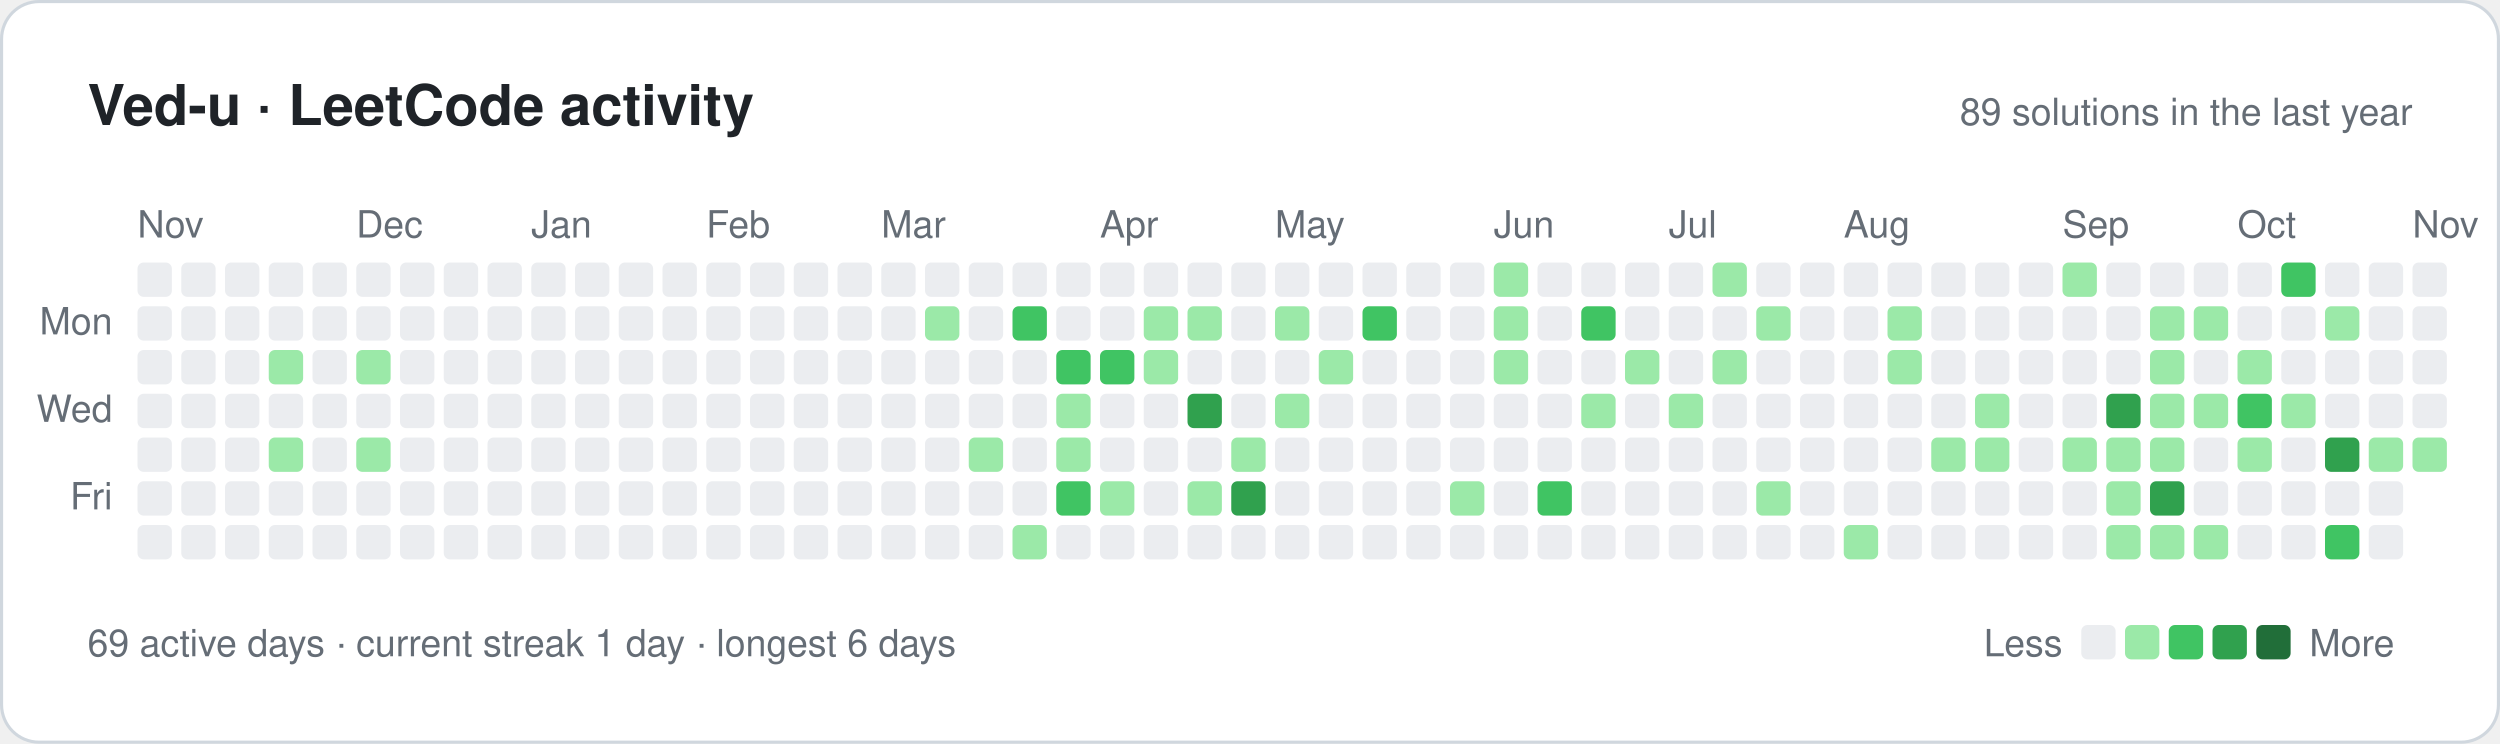
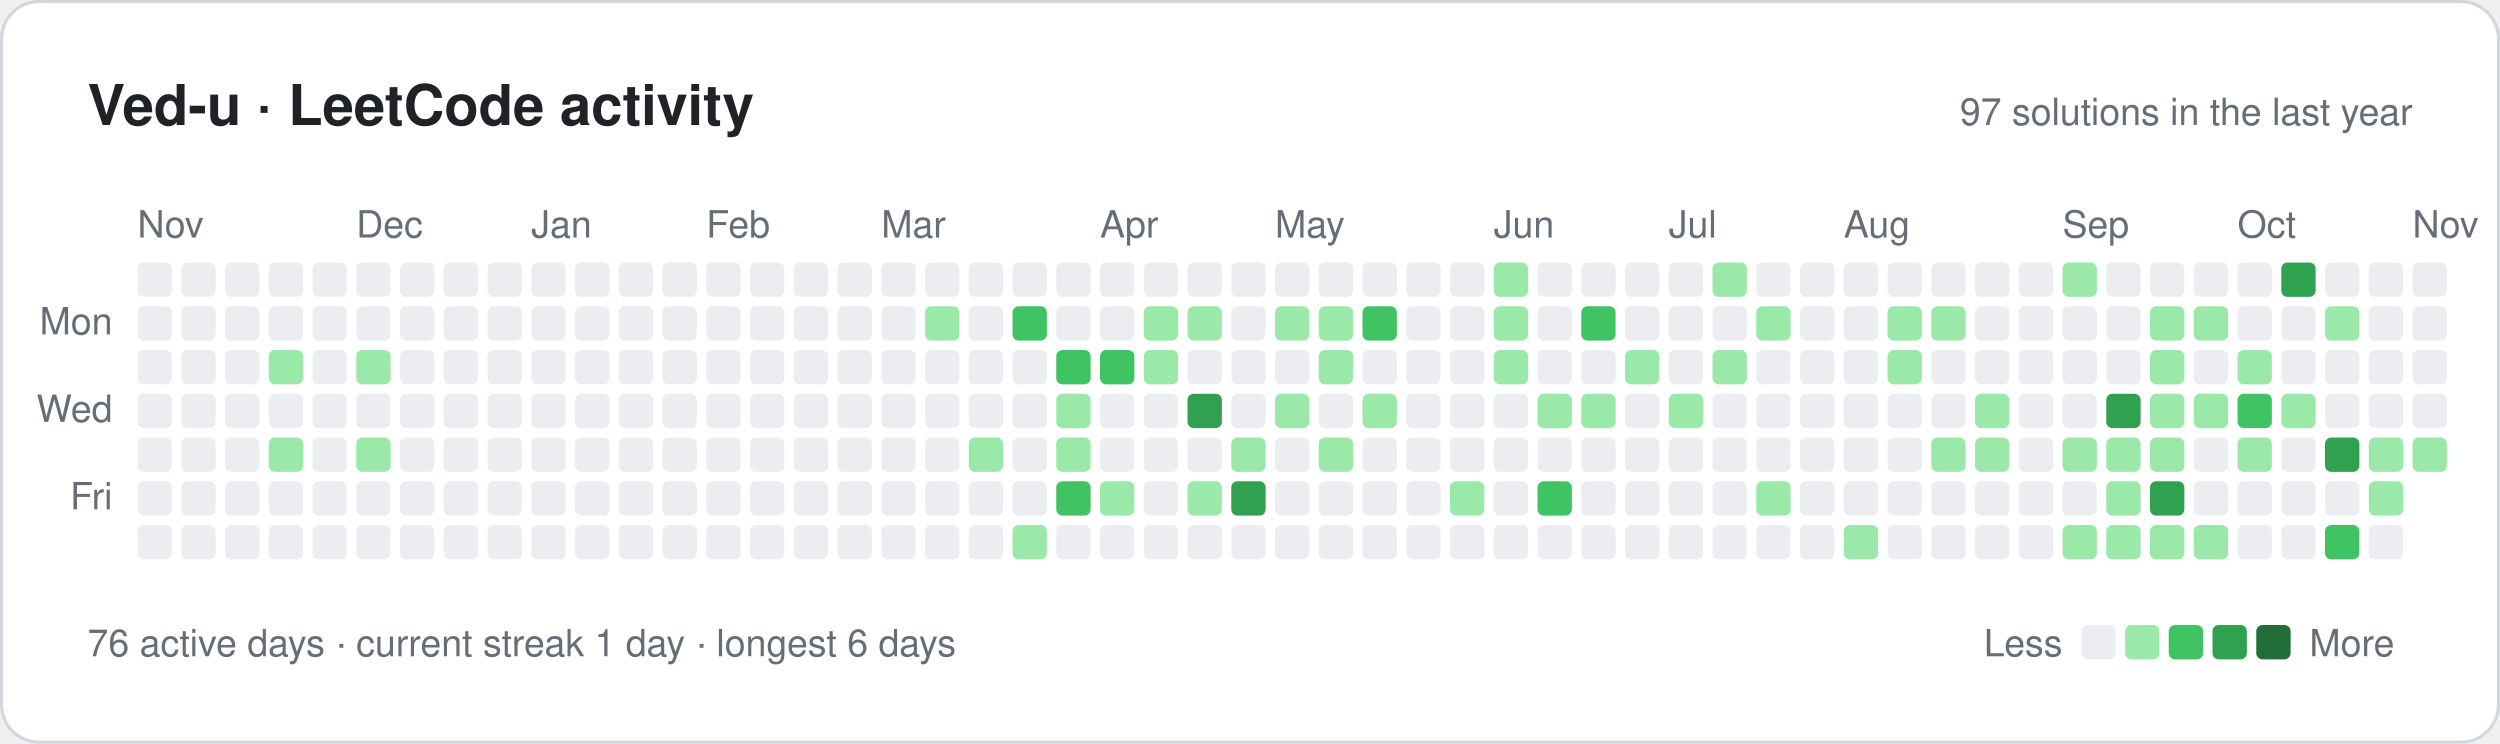
<svg xmlns="http://www.w3.org/2000/svg" width="800" height="238" viewBox="0 0 800 238" font-family="-apple-system,BlinkMacSystemFont,'Segoe UI',Helvetica,Arial,sans-serif" role="img" aria-labelledby="t">
  <style>
.bg{fill:#ffffff;stroke:#d0d7de}.title{fill:#1f2328;font-size:18px;font-weight:600}.muted{fill:#656d76;font-size:12px}
.label{fill:#1f2328;font-size:13px;font-weight:600}.value{fill:#1f2328;font-size:22px;font-weight:700}.value-sm{fill:#1f2328;font-size:14px;font-weight:700}
.total{fill:#1f2328;font-size:30px;font-weight:700}.track{fill:#eaeef2}.ring-track{stroke:#eaeef2}.divider{stroke:#d0d7de}.grid{stroke:#d0d7de;fill:none}
@media (prefers-color-scheme: dark){.bg{fill:#0d1117;stroke:#30363d}.title,.label,.value,.value-sm,.total{fill:#e6edf3}.muted{fill:#8b949e}.track{fill:#21262d}.ring-track{stroke:#21262d}.divider{stroke:#30363d}.grid{stroke:#30363d}}
@keyframes ls-fade{from{opacity:0;transform:translateY(6px)}to{opacity:1;transform:none}}
@keyframes ls-grow{from{transform:scaleX(0)}to{transform:scaleX(1)}}
@keyframes ls-pop{from{opacity:0;transform:scale(.2)}to{opacity:1;transform:scale(1)}}
@keyframes ls-pulse{0%,100%{opacity:1}50%{opacity:.3}}
.fade{animation:ls-fade .6s ease-out both}
.grow{transform-box:fill-box;transform-origin:left center;animation:ls-grow .9s cubic-bezier(.2,.7,.3,1) both}
.pulse{animation:ls-pulse 1.8s ease-in-out infinite}
.d1{animation-delay:0.12s}
.d2{animation-delay:0.24s}
.d3{animation-delay:0.36s}
.d4{animation-delay:0.48s}
.d5{animation-delay:0.60s}
.d6{animation-delay:0.72s}
.d7{animation-delay:0.84s}
.d8{animation-delay:0.96s}
@media (prefers-reduced-motion: reduce){*{animation:none!important}}
.h0{fill:#ebedf0}.h1{fill:#9be9a8}.h2{fill:#40c463}.h3{fill:#30a14e}.h4{fill:#216e39}
@media (prefers-color-scheme: dark){.h0{fill:#161b22}.h1{fill:#0e4429}.h2{fill:#006d32}.h3{fill:#26a641}.h4{fill:#39d353}}
</style>
  <rect x="0.5" y="0.5" width="799" height="237" rx="12" class="bg" />
  <g class="fade">
    <text x="28" y="40" class="title">Ved-u · LeetCode activity</text>
-     <text x="772" y="40" class="muted" text-anchor="end">89 solutions in the last year</text>
+     <text x="772" y="40" class="muted" text-anchor="end">97 solutions in the last year</text>
  </g>
  <text x="44" y="76" class="muted" font-size="11">Nov</text>
  <text x="114" y="76" class="muted" font-size="11">Dec</text>
  <text x="170" y="76" class="muted" font-size="11">Jan</text>
  <text x="226" y="76" class="muted" font-size="11">Feb</text>
  <text x="282" y="76" class="muted" font-size="11">Mar</text>
  <text x="352" y="76" class="muted" font-size="11">Apr</text>
  <text x="408" y="76" class="muted" font-size="11">May</text>
  <text x="478" y="76" class="muted" font-size="11">Jun</text>
  <text x="534" y="76" class="muted" font-size="11">Jul</text>
  <text x="590" y="76" class="muted" font-size="11">Aug</text>
  <text x="660" y="76" class="muted" font-size="11">Sep</text>
  <text x="716" y="76" class="muted" font-size="11">Oct</text>
  <text x="772" y="76" class="muted" font-size="11">Nov</text>
  <text x="36" y="107" class="muted" font-size="10" text-anchor="end">Mon</text>
  <text x="36" y="135" class="muted" font-size="10" text-anchor="end">Wed</text>
  <text x="36" y="163" class="muted" font-size="10" text-anchor="end">Fri</text>
  <g class="fade d1">
    <rect x="44" y="84" width="11" height="11" rx="2" class="h0" />
    <rect x="44" y="98" width="11" height="11" rx="2" class="h0" />
    <rect x="44" y="112" width="11" height="11" rx="2" class="h0" />
    <rect x="44" y="126" width="11" height="11" rx="2" class="h0" />
    <rect x="44" y="140" width="11" height="11" rx="2" class="h0" />
    <rect x="44" y="154" width="11" height="11" rx="2" class="h0" />
    <rect x="44" y="168" width="11" height="11" rx="2" class="h0" />
    <rect x="58" y="84" width="11" height="11" rx="2" class="h0" />
    <rect x="58" y="98" width="11" height="11" rx="2" class="h0" />
    <rect x="58" y="112" width="11" height="11" rx="2" class="h0" />
    <rect x="58" y="126" width="11" height="11" rx="2" class="h0" />
    <rect x="58" y="140" width="11" height="11" rx="2" class="h0" />
    <rect x="58" y="154" width="11" height="11" rx="2" class="h0" />
    <rect x="58" y="168" width="11" height="11" rx="2" class="h0" />
    <rect x="72" y="84" width="11" height="11" rx="2" class="h0" />
    <rect x="72" y="98" width="11" height="11" rx="2" class="h0" />
    <rect x="72" y="112" width="11" height="11" rx="2" class="h0" />
    <rect x="72" y="126" width="11" height="11" rx="2" class="h0" />
    <rect x="72" y="140" width="11" height="11" rx="2" class="h0" />
    <rect x="72" y="154" width="11" height="11" rx="2" class="h0" />
    <rect x="72" y="168" width="11" height="11" rx="2" class="h0" />
    <rect x="86" y="84" width="11" height="11" rx="2" class="h0" />
    <rect x="86" y="98" width="11" height="11" rx="2" class="h0" />
    <rect x="86" y="112" width="11" height="11" rx="2" class="h1" />
    <rect x="86" y="126" width="11" height="11" rx="2" class="h0" />
    <rect x="86" y="140" width="11" height="11" rx="2" class="h1" />
    <rect x="86" y="154" width="11" height="11" rx="2" class="h0" />
    <rect x="86" y="168" width="11" height="11" rx="2" class="h0" />
    <rect x="100" y="84" width="11" height="11" rx="2" class="h0" />
    <rect x="100" y="98" width="11" height="11" rx="2" class="h0" />
    <rect x="100" y="112" width="11" height="11" rx="2" class="h0" />
    <rect x="100" y="126" width="11" height="11" rx="2" class="h0" />
    <rect x="100" y="140" width="11" height="11" rx="2" class="h0" />
    <rect x="100" y="154" width="11" height="11" rx="2" class="h0" />
    <rect x="100" y="168" width="11" height="11" rx="2" class="h0" />
    <rect x="114" y="84" width="11" height="11" rx="2" class="h0" />
    <rect x="114" y="98" width="11" height="11" rx="2" class="h0" />
    <rect x="114" y="112" width="11" height="11" rx="2" class="h1" />
    <rect x="114" y="126" width="11" height="11" rx="2" class="h0" />
    <rect x="114" y="140" width="11" height="11" rx="2" class="h1" />
    <rect x="114" y="154" width="11" height="11" rx="2" class="h0" />
    <rect x="114" y="168" width="11" height="11" rx="2" class="h0" />
    <rect x="128" y="84" width="11" height="11" rx="2" class="h0" />
    <rect x="128" y="98" width="11" height="11" rx="2" class="h0" />
    <rect x="128" y="112" width="11" height="11" rx="2" class="h0" />
    <rect x="128" y="126" width="11" height="11" rx="2" class="h0" />
    <rect x="128" y="140" width="11" height="11" rx="2" class="h0" />
    <rect x="128" y="154" width="11" height="11" rx="2" class="h0" />
    <rect x="128" y="168" width="11" height="11" rx="2" class="h0" />
    <rect x="142" y="84" width="11" height="11" rx="2" class="h0" />
    <rect x="142" y="98" width="11" height="11" rx="2" class="h0" />
    <rect x="142" y="112" width="11" height="11" rx="2" class="h0" />
    <rect x="142" y="126" width="11" height="11" rx="2" class="h0" />
    <rect x="142" y="140" width="11" height="11" rx="2" class="h0" />
    <rect x="142" y="154" width="11" height="11" rx="2" class="h0" />
    <rect x="142" y="168" width="11" height="11" rx="2" class="h0" />
    <rect x="156" y="84" width="11" height="11" rx="2" class="h0" />
    <rect x="156" y="98" width="11" height="11" rx="2" class="h0" />
    <rect x="156" y="112" width="11" height="11" rx="2" class="h0" />
    <rect x="156" y="126" width="11" height="11" rx="2" class="h0" />
    <rect x="156" y="140" width="11" height="11" rx="2" class="h0" />
    <rect x="156" y="154" width="11" height="11" rx="2" class="h0" />
    <rect x="156" y="168" width="11" height="11" rx="2" class="h0" />
    <rect x="170" y="84" width="11" height="11" rx="2" class="h0" />
    <rect x="170" y="98" width="11" height="11" rx="2" class="h0" />
    <rect x="170" y="112" width="11" height="11" rx="2" class="h0" />
    <rect x="170" y="126" width="11" height="11" rx="2" class="h0" />
    <rect x="170" y="140" width="11" height="11" rx="2" class="h0" />
    <rect x="170" y="154" width="11" height="11" rx="2" class="h0" />
    <rect x="170" y="168" width="11" height="11" rx="2" class="h0" />
    <rect x="184" y="84" width="11" height="11" rx="2" class="h0" />
    <rect x="184" y="98" width="11" height="11" rx="2" class="h0" />
    <rect x="184" y="112" width="11" height="11" rx="2" class="h0" />
    <rect x="184" y="126" width="11" height="11" rx="2" class="h0" />
    <rect x="184" y="140" width="11" height="11" rx="2" class="h0" />
    <rect x="184" y="154" width="11" height="11" rx="2" class="h0" />
    <rect x="184" y="168" width="11" height="11" rx="2" class="h0" />
    <rect x="198" y="84" width="11" height="11" rx="2" class="h0" />
    <rect x="198" y="98" width="11" height="11" rx="2" class="h0" />
    <rect x="198" y="112" width="11" height="11" rx="2" class="h0" />
    <rect x="198" y="126" width="11" height="11" rx="2" class="h0" />
    <rect x="198" y="140" width="11" height="11" rx="2" class="h0" />
    <rect x="198" y="154" width="11" height="11" rx="2" class="h0" />
    <rect x="198" y="168" width="11" height="11" rx="2" class="h0" />
    <rect x="212" y="84" width="11" height="11" rx="2" class="h0" />
    <rect x="212" y="98" width="11" height="11" rx="2" class="h0" />
    <rect x="212" y="112" width="11" height="11" rx="2" class="h0" />
    <rect x="212" y="126" width="11" height="11" rx="2" class="h0" />
    <rect x="212" y="140" width="11" height="11" rx="2" class="h0" />
    <rect x="212" y="154" width="11" height="11" rx="2" class="h0" />
    <rect x="212" y="168" width="11" height="11" rx="2" class="h0" />
    <rect x="226" y="84" width="11" height="11" rx="2" class="h0" />
    <rect x="226" y="98" width="11" height="11" rx="2" class="h0" />
    <rect x="226" y="112" width="11" height="11" rx="2" class="h0" />
    <rect x="226" y="126" width="11" height="11" rx="2" class="h0" />
    <rect x="226" y="140" width="11" height="11" rx="2" class="h0" />
    <rect x="226" y="154" width="11" height="11" rx="2" class="h0" />
    <rect x="226" y="168" width="11" height="11" rx="2" class="h0" />
    <rect x="240" y="84" width="11" height="11" rx="2" class="h0" />
    <rect x="240" y="98" width="11" height="11" rx="2" class="h0" />
    <rect x="240" y="112" width="11" height="11" rx="2" class="h0" />
    <rect x="240" y="126" width="11" height="11" rx="2" class="h0" />
    <rect x="240" y="140" width="11" height="11" rx="2" class="h0" />
    <rect x="240" y="154" width="11" height="11" rx="2" class="h0" />
    <rect x="240" y="168" width="11" height="11" rx="2" class="h0" />
    <rect x="254" y="84" width="11" height="11" rx="2" class="h0" />
    <rect x="254" y="98" width="11" height="11" rx="2" class="h0" />
    <rect x="254" y="112" width="11" height="11" rx="2" class="h0" />
    <rect x="254" y="126" width="11" height="11" rx="2" class="h0" />
    <rect x="254" y="140" width="11" height="11" rx="2" class="h0" />
    <rect x="254" y="154" width="11" height="11" rx="2" class="h0" />
    <rect x="254" y="168" width="11" height="11" rx="2" class="h0" />
    <rect x="268" y="84" width="11" height="11" rx="2" class="h0" />
    <rect x="268" y="98" width="11" height="11" rx="2" class="h0" />
    <rect x="268" y="112" width="11" height="11" rx="2" class="h0" />
    <rect x="268" y="126" width="11" height="11" rx="2" class="h0" />
    <rect x="268" y="140" width="11" height="11" rx="2" class="h0" />
    <rect x="268" y="154" width="11" height="11" rx="2" class="h0" />
    <rect x="268" y="168" width="11" height="11" rx="2" class="h0" />
    <rect x="282" y="84" width="11" height="11" rx="2" class="h0" />
    <rect x="282" y="98" width="11" height="11" rx="2" class="h0" />
    <rect x="282" y="112" width="11" height="11" rx="2" class="h0" />
    <rect x="282" y="126" width="11" height="11" rx="2" class="h0" />
    <rect x="282" y="140" width="11" height="11" rx="2" class="h0" />
    <rect x="282" y="154" width="11" height="11" rx="2" class="h0" />
    <rect x="282" y="168" width="11" height="11" rx="2" class="h0" />
    <rect x="296" y="84" width="11" height="11" rx="2" class="h0" />
    <rect x="296" y="98" width="11" height="11" rx="2" class="h1" />
    <rect x="296" y="112" width="11" height="11" rx="2" class="h0" />
    <rect x="296" y="126" width="11" height="11" rx="2" class="h0" />
    <rect x="296" y="140" width="11" height="11" rx="2" class="h0" />
    <rect x="296" y="154" width="11" height="11" rx="2" class="h0" />
    <rect x="296" y="168" width="11" height="11" rx="2" class="h0" />
    <rect x="310" y="84" width="11" height="11" rx="2" class="h0" />
    <rect x="310" y="98" width="11" height="11" rx="2" class="h0" />
    <rect x="310" y="112" width="11" height="11" rx="2" class="h0" />
    <rect x="310" y="126" width="11" height="11" rx="2" class="h0" />
    <rect x="310" y="140" width="11" height="11" rx="2" class="h1" />
    <rect x="310" y="154" width="11" height="11" rx="2" class="h0" />
    <rect x="310" y="168" width="11" height="11" rx="2" class="h0" />
    <rect x="324" y="84" width="11" height="11" rx="2" class="h0" />
    <rect x="324" y="98" width="11" height="11" rx="2" class="h2" />
    <rect x="324" y="112" width="11" height="11" rx="2" class="h0" />
    <rect x="324" y="126" width="11" height="11" rx="2" class="h0" />
    <rect x="324" y="140" width="11" height="11" rx="2" class="h0" />
    <rect x="324" y="154" width="11" height="11" rx="2" class="h0" />
    <rect x="324" y="168" width="11" height="11" rx="2" class="h1" />
    <rect x="338" y="84" width="11" height="11" rx="2" class="h0" />
    <rect x="338" y="98" width="11" height="11" rx="2" class="h0" />
    <rect x="338" y="112" width="11" height="11" rx="2" class="h2" />
    <rect x="338" y="126" width="11" height="11" rx="2" class="h1" />
    <rect x="338" y="140" width="11" height="11" rx="2" class="h1" />
    <rect x="338" y="154" width="11" height="11" rx="2" class="h2" />
    <rect x="338" y="168" width="11" height="11" rx="2" class="h0" />
    <rect x="352" y="84" width="11" height="11" rx="2" class="h0" />
    <rect x="352" y="98" width="11" height="11" rx="2" class="h0" />
    <rect x="352" y="112" width="11" height="11" rx="2" class="h2" />
    <rect x="352" y="126" width="11" height="11" rx="2" class="h0" />
    <rect x="352" y="140" width="11" height="11" rx="2" class="h0" />
    <rect x="352" y="154" width="11" height="11" rx="2" class="h1" />
    <rect x="352" y="168" width="11" height="11" rx="2" class="h0" />
    <rect x="366" y="84" width="11" height="11" rx="2" class="h0" />
    <rect x="366" y="98" width="11" height="11" rx="2" class="h1" />
    <rect x="366" y="112" width="11" height="11" rx="2" class="h1" />
    <rect x="366" y="126" width="11" height="11" rx="2" class="h0" />
    <rect x="366" y="140" width="11" height="11" rx="2" class="h0" />
    <rect x="366" y="154" width="11" height="11" rx="2" class="h0" />
    <rect x="366" y="168" width="11" height="11" rx="2" class="h0" />
    <rect x="380" y="84" width="11" height="11" rx="2" class="h0" />
    <rect x="380" y="98" width="11" height="11" rx="2" class="h1" />
    <rect x="380" y="112" width="11" height="11" rx="2" class="h0" />
    <rect x="380" y="126" width="11" height="11" rx="2" class="h3" />
    <rect x="380" y="140" width="11" height="11" rx="2" class="h0" />
    <rect x="380" y="154" width="11" height="11" rx="2" class="h1" />
    <rect x="380" y="168" width="11" height="11" rx="2" class="h0" />
    <rect x="394" y="84" width="11" height="11" rx="2" class="h0" />
    <rect x="394" y="98" width="11" height="11" rx="2" class="h0" />
    <rect x="394" y="112" width="11" height="11" rx="2" class="h0" />
    <rect x="394" y="126" width="11" height="11" rx="2" class="h0" />
    <rect x="394" y="140" width="11" height="11" rx="2" class="h1" />
    <rect x="394" y="154" width="11" height="11" rx="2" class="h3" />
    <rect x="394" y="168" width="11" height="11" rx="2" class="h0" />
    <rect x="408" y="84" width="11" height="11" rx="2" class="h0" />
    <rect x="408" y="98" width="11" height="11" rx="2" class="h1" />
    <rect x="408" y="112" width="11" height="11" rx="2" class="h0" />
    <rect x="408" y="126" width="11" height="11" rx="2" class="h1" />
    <rect x="408" y="140" width="11" height="11" rx="2" class="h0" />
    <rect x="408" y="154" width="11" height="11" rx="2" class="h0" />
    <rect x="408" y="168" width="11" height="11" rx="2" class="h0" />
    <rect x="422" y="84" width="11" height="11" rx="2" class="h0" />
-     <rect x="422" y="98" width="11" height="11" rx="2" class="h0" />
+     <rect x="422" y="98" width="11" height="11" rx="2" class="h1" />
    <rect x="422" y="112" width="11" height="11" rx="2" class="h1" />
    <rect x="422" y="126" width="11" height="11" rx="2" class="h0" />
-     <rect x="422" y="140" width="11" height="11" rx="2" class="h0" />
+     <rect x="422" y="140" width="11" height="11" rx="2" class="h1" />
    <rect x="422" y="154" width="11" height="11" rx="2" class="h0" />
    <rect x="422" y="168" width="11" height="11" rx="2" class="h0" />
    <rect x="436" y="84" width="11" height="11" rx="2" class="h0" />
    <rect x="436" y="98" width="11" height="11" rx="2" class="h2" />
    <rect x="436" y="112" width="11" height="11" rx="2" class="h0" />
-     <rect x="436" y="126" width="11" height="11" rx="2" class="h0" />
+     <rect x="436" y="126" width="11" height="11" rx="2" class="h1" />
    <rect x="436" y="140" width="11" height="11" rx="2" class="h0" />
    <rect x="436" y="154" width="11" height="11" rx="2" class="h0" />
    <rect x="436" y="168" width="11" height="11" rx="2" class="h0" />
    <rect x="450" y="84" width="11" height="11" rx="2" class="h0" />
    <rect x="450" y="98" width="11" height="11" rx="2" class="h0" />
    <rect x="450" y="112" width="11" height="11" rx="2" class="h0" />
    <rect x="450" y="126" width="11" height="11" rx="2" class="h0" />
    <rect x="450" y="140" width="11" height="11" rx="2" class="h0" />
    <rect x="450" y="154" width="11" height="11" rx="2" class="h0" />
    <rect x="450" y="168" width="11" height="11" rx="2" class="h0" />
    <rect x="464" y="84" width="11" height="11" rx="2" class="h0" />
    <rect x="464" y="98" width="11" height="11" rx="2" class="h0" />
    <rect x="464" y="112" width="11" height="11" rx="2" class="h0" />
    <rect x="464" y="126" width="11" height="11" rx="2" class="h0" />
    <rect x="464" y="140" width="11" height="11" rx="2" class="h0" />
    <rect x="464" y="154" width="11" height="11" rx="2" class="h1" />
    <rect x="464" y="168" width="11" height="11" rx="2" class="h0" />
    <rect x="478" y="84" width="11" height="11" rx="2" class="h1" />
    <rect x="478" y="98" width="11" height="11" rx="2" class="h1" />
    <rect x="478" y="112" width="11" height="11" rx="2" class="h1" />
    <rect x="478" y="126" width="11" height="11" rx="2" class="h0" />
    <rect x="478" y="140" width="11" height="11" rx="2" class="h0" />
    <rect x="478" y="154" width="11" height="11" rx="2" class="h0" />
    <rect x="478" y="168" width="11" height="11" rx="2" class="h0" />
    <rect x="492" y="84" width="11" height="11" rx="2" class="h0" />
    <rect x="492" y="98" width="11" height="11" rx="2" class="h0" />
    <rect x="492" y="112" width="11" height="11" rx="2" class="h0" />
-     <rect x="492" y="126" width="11" height="11" rx="2" class="h0" />
+     <rect x="492" y="126" width="11" height="11" rx="2" class="h1" />
    <rect x="492" y="140" width="11" height="11" rx="2" class="h0" />
    <rect x="492" y="154" width="11" height="11" rx="2" class="h2" />
    <rect x="492" y="168" width="11" height="11" rx="2" class="h0" />
    <rect x="506" y="84" width="11" height="11" rx="2" class="h0" />
    <rect x="506" y="98" width="11" height="11" rx="2" class="h2" />
    <rect x="506" y="112" width="11" height="11" rx="2" class="h0" />
    <rect x="506" y="126" width="11" height="11" rx="2" class="h1" />
    <rect x="506" y="140" width="11" height="11" rx="2" class="h0" />
    <rect x="506" y="154" width="11" height="11" rx="2" class="h0" />
    <rect x="506" y="168" width="11" height="11" rx="2" class="h0" />
    <rect x="520" y="84" width="11" height="11" rx="2" class="h0" />
    <rect x="520" y="98" width="11" height="11" rx="2" class="h0" />
    <rect x="520" y="112" width="11" height="11" rx="2" class="h1" />
    <rect x="520" y="126" width="11" height="11" rx="2" class="h0" />
    <rect x="520" y="140" width="11" height="11" rx="2" class="h0" />
    <rect x="520" y="154" width="11" height="11" rx="2" class="h0" />
    <rect x="520" y="168" width="11" height="11" rx="2" class="h0" />
    <rect x="534" y="84" width="11" height="11" rx="2" class="h0" />
    <rect x="534" y="98" width="11" height="11" rx="2" class="h0" />
    <rect x="534" y="112" width="11" height="11" rx="2" class="h0" />
    <rect x="534" y="126" width="11" height="11" rx="2" class="h1" />
    <rect x="534" y="140" width="11" height="11" rx="2" class="h0" />
    <rect x="534" y="154" width="11" height="11" rx="2" class="h0" />
    <rect x="534" y="168" width="11" height="11" rx="2" class="h0" />
    <rect x="548" y="84" width="11" height="11" rx="2" class="h1" />
    <rect x="548" y="98" width="11" height="11" rx="2" class="h0" />
    <rect x="548" y="112" width="11" height="11" rx="2" class="h1" />
    <rect x="548" y="126" width="11" height="11" rx="2" class="h0" />
    <rect x="548" y="140" width="11" height="11" rx="2" class="h0" />
    <rect x="548" y="154" width="11" height="11" rx="2" class="h0" />
    <rect x="548" y="168" width="11" height="11" rx="2" class="h0" />
    <rect x="562" y="84" width="11" height="11" rx="2" class="h0" />
    <rect x="562" y="98" width="11" height="11" rx="2" class="h1" />
    <rect x="562" y="112" width="11" height="11" rx="2" class="h0" />
    <rect x="562" y="126" width="11" height="11" rx="2" class="h0" />
    <rect x="562" y="140" width="11" height="11" rx="2" class="h0" />
    <rect x="562" y="154" width="11" height="11" rx="2" class="h1" />
    <rect x="562" y="168" width="11" height="11" rx="2" class="h0" />
    <rect x="576" y="84" width="11" height="11" rx="2" class="h0" />
    <rect x="576" y="98" width="11" height="11" rx="2" class="h0" />
    <rect x="576" y="112" width="11" height="11" rx="2" class="h0" />
    <rect x="576" y="126" width="11" height="11" rx="2" class="h0" />
    <rect x="576" y="140" width="11" height="11" rx="2" class="h0" />
    <rect x="576" y="154" width="11" height="11" rx="2" class="h0" />
    <rect x="576" y="168" width="11" height="11" rx="2" class="h0" />
    <rect x="590" y="84" width="11" height="11" rx="2" class="h0" />
    <rect x="590" y="98" width="11" height="11" rx="2" class="h0" />
    <rect x="590" y="112" width="11" height="11" rx="2" class="h0" />
    <rect x="590" y="126" width="11" height="11" rx="2" class="h0" />
    <rect x="590" y="140" width="11" height="11" rx="2" class="h0" />
    <rect x="590" y="154" width="11" height="11" rx="2" class="h0" />
    <rect x="590" y="168" width="11" height="11" rx="2" class="h1" />
    <rect x="604" y="84" width="11" height="11" rx="2" class="h0" />
    <rect x="604" y="98" width="11" height="11" rx="2" class="h1" />
    <rect x="604" y="112" width="11" height="11" rx="2" class="h1" />
    <rect x="604" y="126" width="11" height="11" rx="2" class="h0" />
    <rect x="604" y="140" width="11" height="11" rx="2" class="h0" />
    <rect x="604" y="154" width="11" height="11" rx="2" class="h0" />
    <rect x="604" y="168" width="11" height="11" rx="2" class="h0" />
    <rect x="618" y="84" width="11" height="11" rx="2" class="h0" />
-     <rect x="618" y="98" width="11" height="11" rx="2" class="h0" />
+     <rect x="618" y="98" width="11" height="11" rx="2" class="h1" />
    <rect x="618" y="112" width="11" height="11" rx="2" class="h0" />
    <rect x="618" y="126" width="11" height="11" rx="2" class="h0" />
    <rect x="618" y="140" width="11" height="11" rx="2" class="h1" />
    <rect x="618" y="154" width="11" height="11" rx="2" class="h0" />
    <rect x="618" y="168" width="11" height="11" rx="2" class="h0" />
    <rect x="632" y="84" width="11" height="11" rx="2" class="h0" />
    <rect x="632" y="98" width="11" height="11" rx="2" class="h0" />
    <rect x="632" y="112" width="11" height="11" rx="2" class="h0" />
    <rect x="632" y="126" width="11" height="11" rx="2" class="h1" />
    <rect x="632" y="140" width="11" height="11" rx="2" class="h1" />
    <rect x="632" y="154" width="11" height="11" rx="2" class="h0" />
    <rect x="632" y="168" width="11" height="11" rx="2" class="h0" />
    <rect x="646" y="84" width="11" height="11" rx="2" class="h0" />
    <rect x="646" y="98" width="11" height="11" rx="2" class="h0" />
    <rect x="646" y="112" width="11" height="11" rx="2" class="h0" />
    <rect x="646" y="126" width="11" height="11" rx="2" class="h0" />
    <rect x="646" y="140" width="11" height="11" rx="2" class="h0" />
    <rect x="646" y="154" width="11" height="11" rx="2" class="h0" />
    <rect x="646" y="168" width="11" height="11" rx="2" class="h0" />
    <rect x="660" y="84" width="11" height="11" rx="2" class="h1" />
    <rect x="660" y="98" width="11" height="11" rx="2" class="h0" />
    <rect x="660" y="112" width="11" height="11" rx="2" class="h0" />
    <rect x="660" y="126" width="11" height="11" rx="2" class="h0" />
    <rect x="660" y="140" width="11" height="11" rx="2" class="h1" />
    <rect x="660" y="154" width="11" height="11" rx="2" class="h0" />
-     <rect x="660" y="168" width="11" height="11" rx="2" class="h0" />
+     <rect x="660" y="168" width="11" height="11" rx="2" class="h1" />
    <rect x="674" y="84" width="11" height="11" rx="2" class="h0" />
    <rect x="674" y="98" width="11" height="11" rx="2" class="h0" />
    <rect x="674" y="112" width="11" height="11" rx="2" class="h0" />
    <rect x="674" y="126" width="11" height="11" rx="2" class="h3" />
    <rect x="674" y="140" width="11" height="11" rx="2" class="h1" />
    <rect x="674" y="154" width="11" height="11" rx="2" class="h1" />
    <rect x="674" y="168" width="11" height="11" rx="2" class="h1" />
    <rect x="688" y="84" width="11" height="11" rx="2" class="h0" />
    <rect x="688" y="98" width="11" height="11" rx="2" class="h1" />
    <rect x="688" y="112" width="11" height="11" rx="2" class="h1" />
    <rect x="688" y="126" width="11" height="11" rx="2" class="h1" />
    <rect x="688" y="140" width="11" height="11" rx="2" class="h1" />
    <rect x="688" y="154" width="11" height="11" rx="2" class="h3" />
    <rect x="688" y="168" width="11" height="11" rx="2" class="h1" />
    <rect x="702" y="84" width="11" height="11" rx="2" class="h0" />
    <rect x="702" y="98" width="11" height="11" rx="2" class="h1" />
    <rect x="702" y="112" width="11" height="11" rx="2" class="h0" />
    <rect x="702" y="126" width="11" height="11" rx="2" class="h1" />
    <rect x="702" y="140" width="11" height="11" rx="2" class="h0" />
    <rect x="702" y="154" width="11" height="11" rx="2" class="h0" />
    <rect x="702" y="168" width="11" height="11" rx="2" class="h1" />
    <rect x="716" y="84" width="11" height="11" rx="2" class="h0" />
    <rect x="716" y="98" width="11" height="11" rx="2" class="h0" />
    <rect x="716" y="112" width="11" height="11" rx="2" class="h1" />
    <rect x="716" y="126" width="11" height="11" rx="2" class="h2" />
    <rect x="716" y="140" width="11" height="11" rx="2" class="h1" />
    <rect x="716" y="154" width="11" height="11" rx="2" class="h0" />
    <rect x="716" y="168" width="11" height="11" rx="2" class="h0" />
-     <rect x="730" y="84" width="11" height="11" rx="2" class="h2" />
+     <rect x="730" y="84" width="11" height="11" rx="2" class="h3" />
    <rect x="730" y="98" width="11" height="11" rx="2" class="h0" />
    <rect x="730" y="112" width="11" height="11" rx="2" class="h0" />
    <rect x="730" y="126" width="11" height="11" rx="2" class="h1" />
    <rect x="730" y="140" width="11" height="11" rx="2" class="h0" />
    <rect x="730" y="154" width="11" height="11" rx="2" class="h0" />
    <rect x="730" y="168" width="11" height="11" rx="2" class="h0" />
    <rect x="744" y="84" width="11" height="11" rx="2" class="h0" />
    <rect x="744" y="98" width="11" height="11" rx="2" class="h1" />
    <rect x="744" y="112" width="11" height="11" rx="2" class="h0" />
    <rect x="744" y="126" width="11" height="11" rx="2" class="h0" />
    <rect x="744" y="140" width="11" height="11" rx="2" class="h3" />
    <rect x="744" y="154" width="11" height="11" rx="2" class="h0" />
    <rect x="744" y="168" width="11" height="11" rx="2" class="h2" />
    <rect x="758" y="84" width="11" height="11" rx="2" class="h0" />
    <rect x="758" y="98" width="11" height="11" rx="2" class="h0" />
    <rect x="758" y="112" width="11" height="11" rx="2" class="h0" />
    <rect x="758" y="126" width="11" height="11" rx="2" class="h0" />
    <rect x="758" y="140" width="11" height="11" rx="2" class="h1" />
-     <rect x="758" y="154" width="11" height="11" rx="2" class="h0" />
+     <rect x="758" y="154" width="11" height="11" rx="2" class="h1" />
    <rect x="758" y="168" width="11" height="11" rx="2" class="h0" />
    <rect x="772" y="84" width="11" height="11" rx="2" class="h0" />
    <rect x="772" y="98" width="11" height="11" rx="2" class="h0" />
    <rect x="772" y="112" width="11" height="11" rx="2" class="h0" />
    <rect x="772" y="126" width="11" height="11" rx="2" class="h0" />
    <rect x="772" y="140" width="11" height="11" rx="2" class="h1" />
  </g>
-   <text x="28" y="210" class="muted">69 active days · current streak 1 day · longest 6 days</text>
+   <text x="28" y="210" class="muted">76 active days · current streak 1 day · longest 6 days</text>
  <text x="660" y="210" class="muted" text-anchor="end">Less</text>
  <rect x="666" y="200" width="11" height="11" rx="2" class="h0" />
  <rect x="680" y="200" width="11" height="11" rx="2" class="h1" />
  <rect x="694" y="200" width="11" height="11" rx="2" class="h2" />
  <rect x="708" y="200" width="11" height="11" rx="2" class="h3" />
  <rect x="722" y="200" width="11" height="11" rx="2" class="h4" />
  <text x="739" y="210" class="muted">More</text>
</svg>
